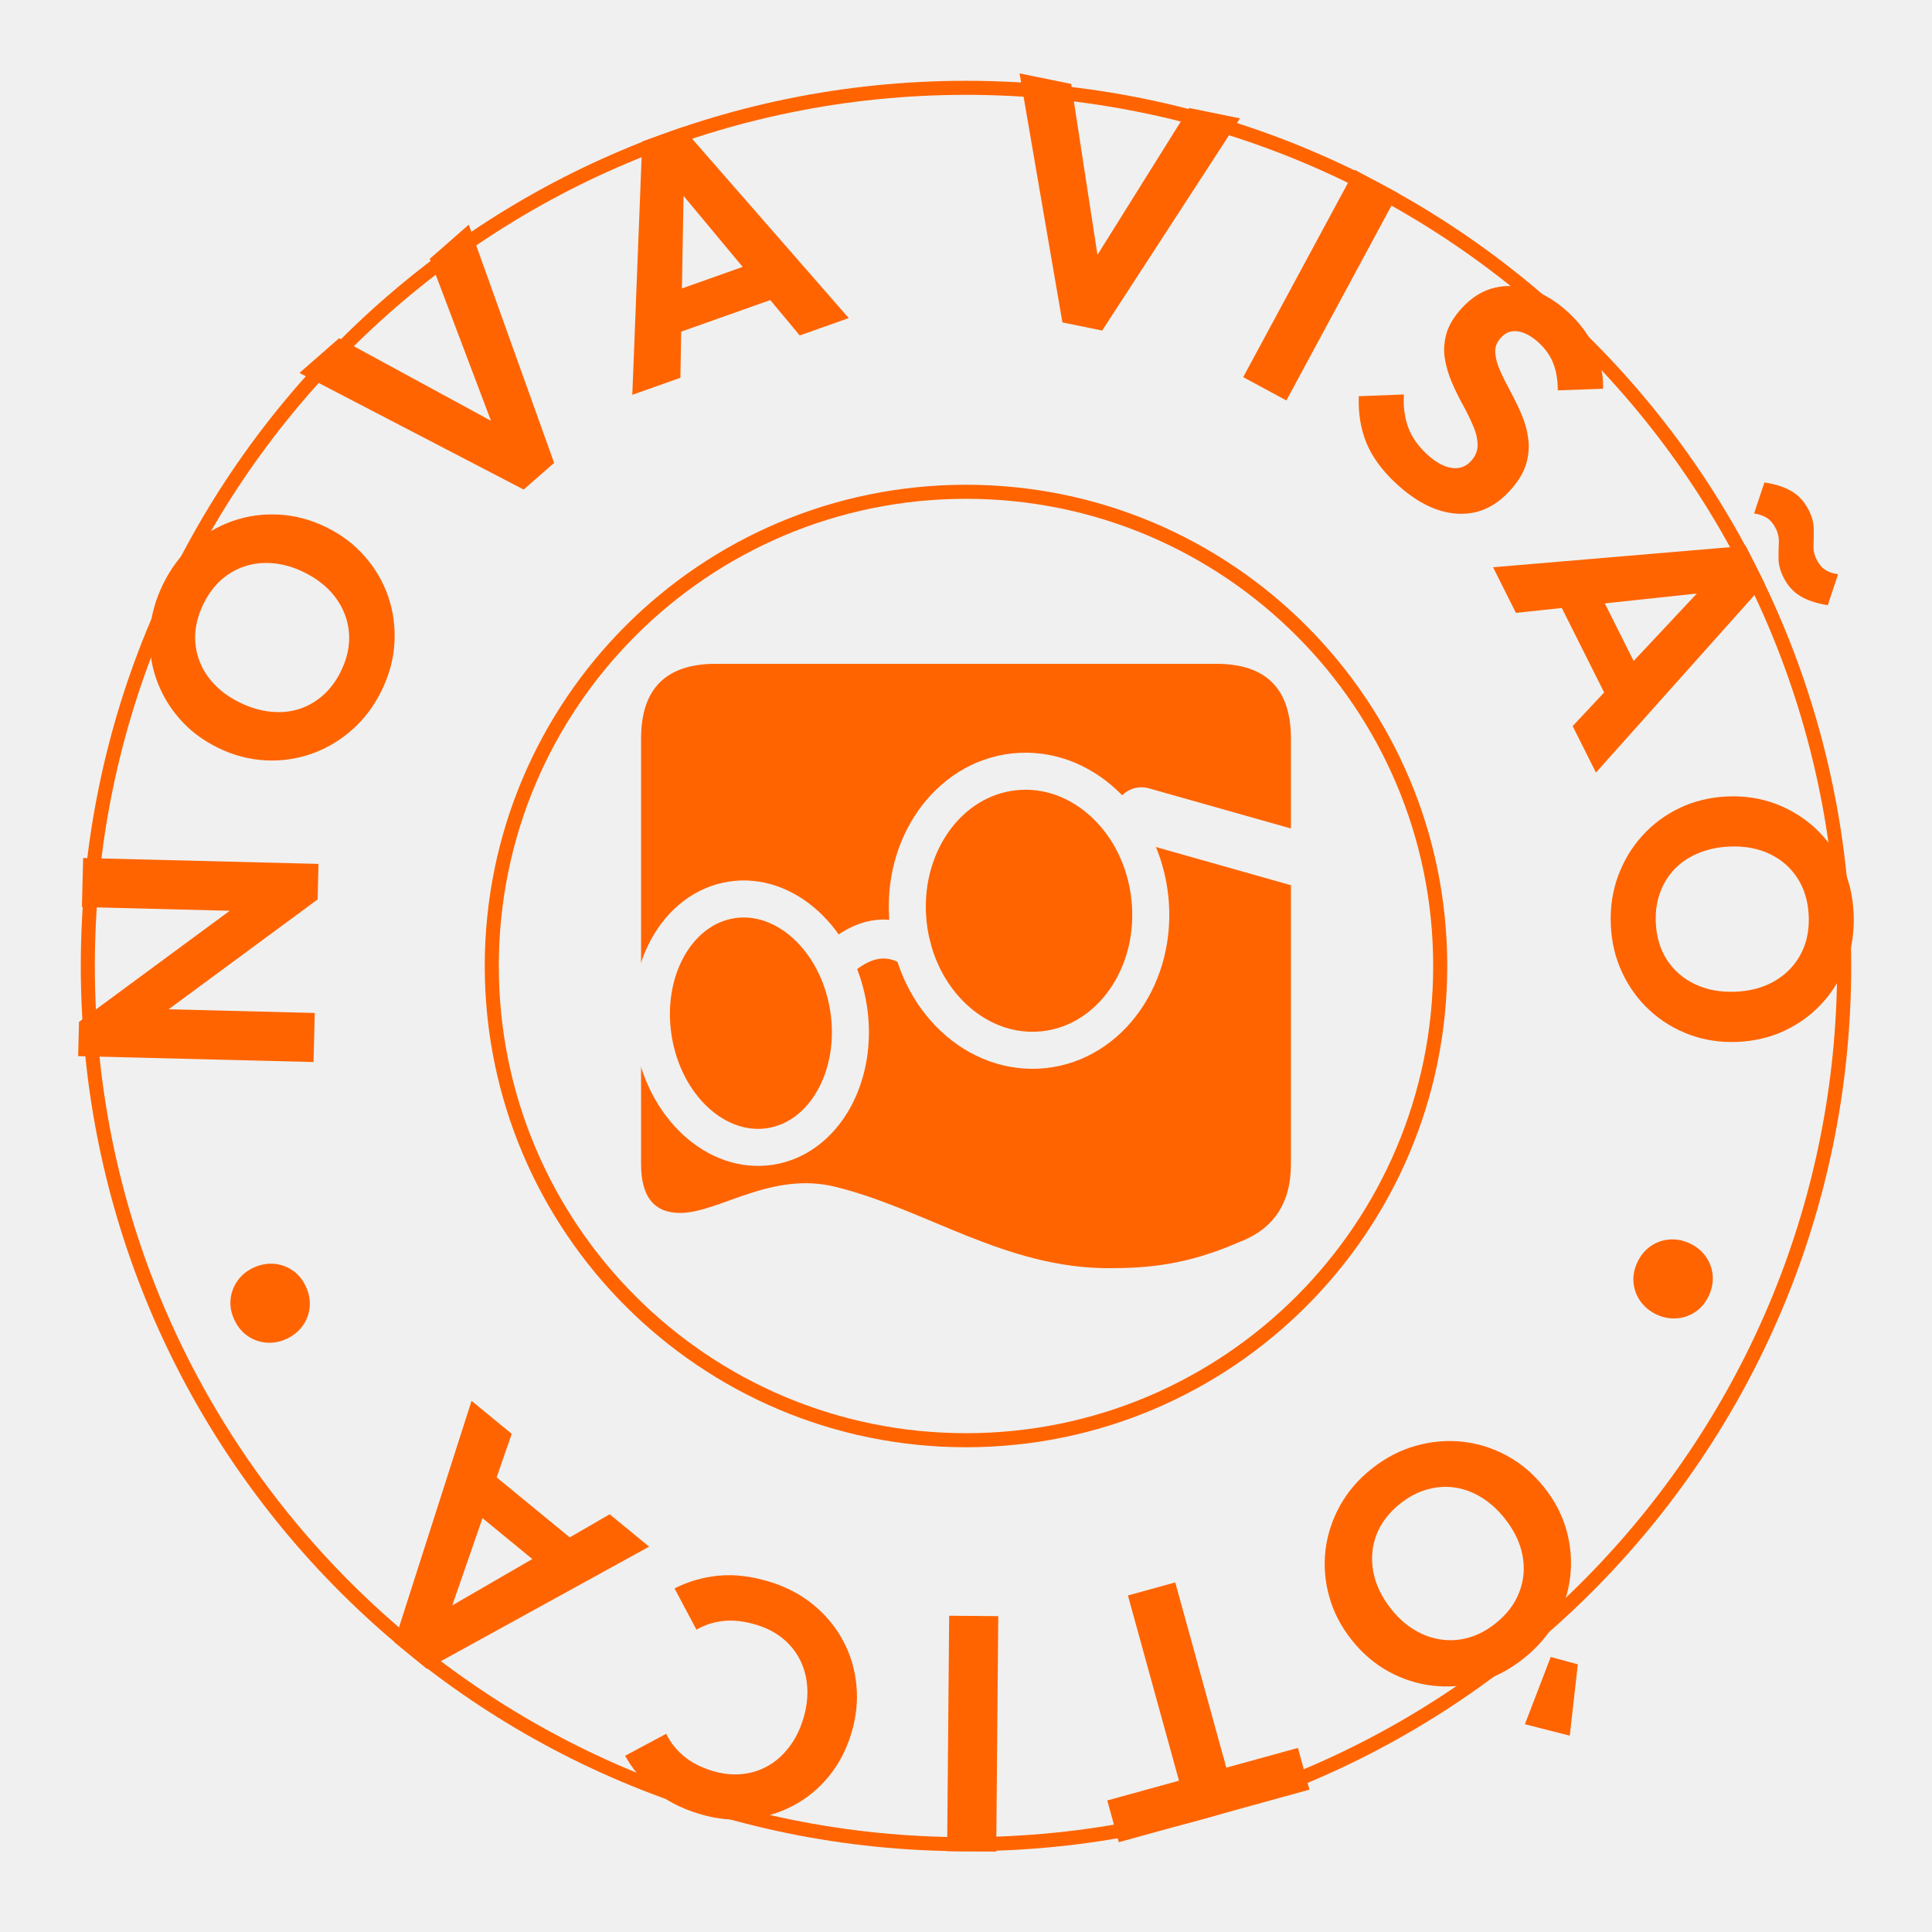
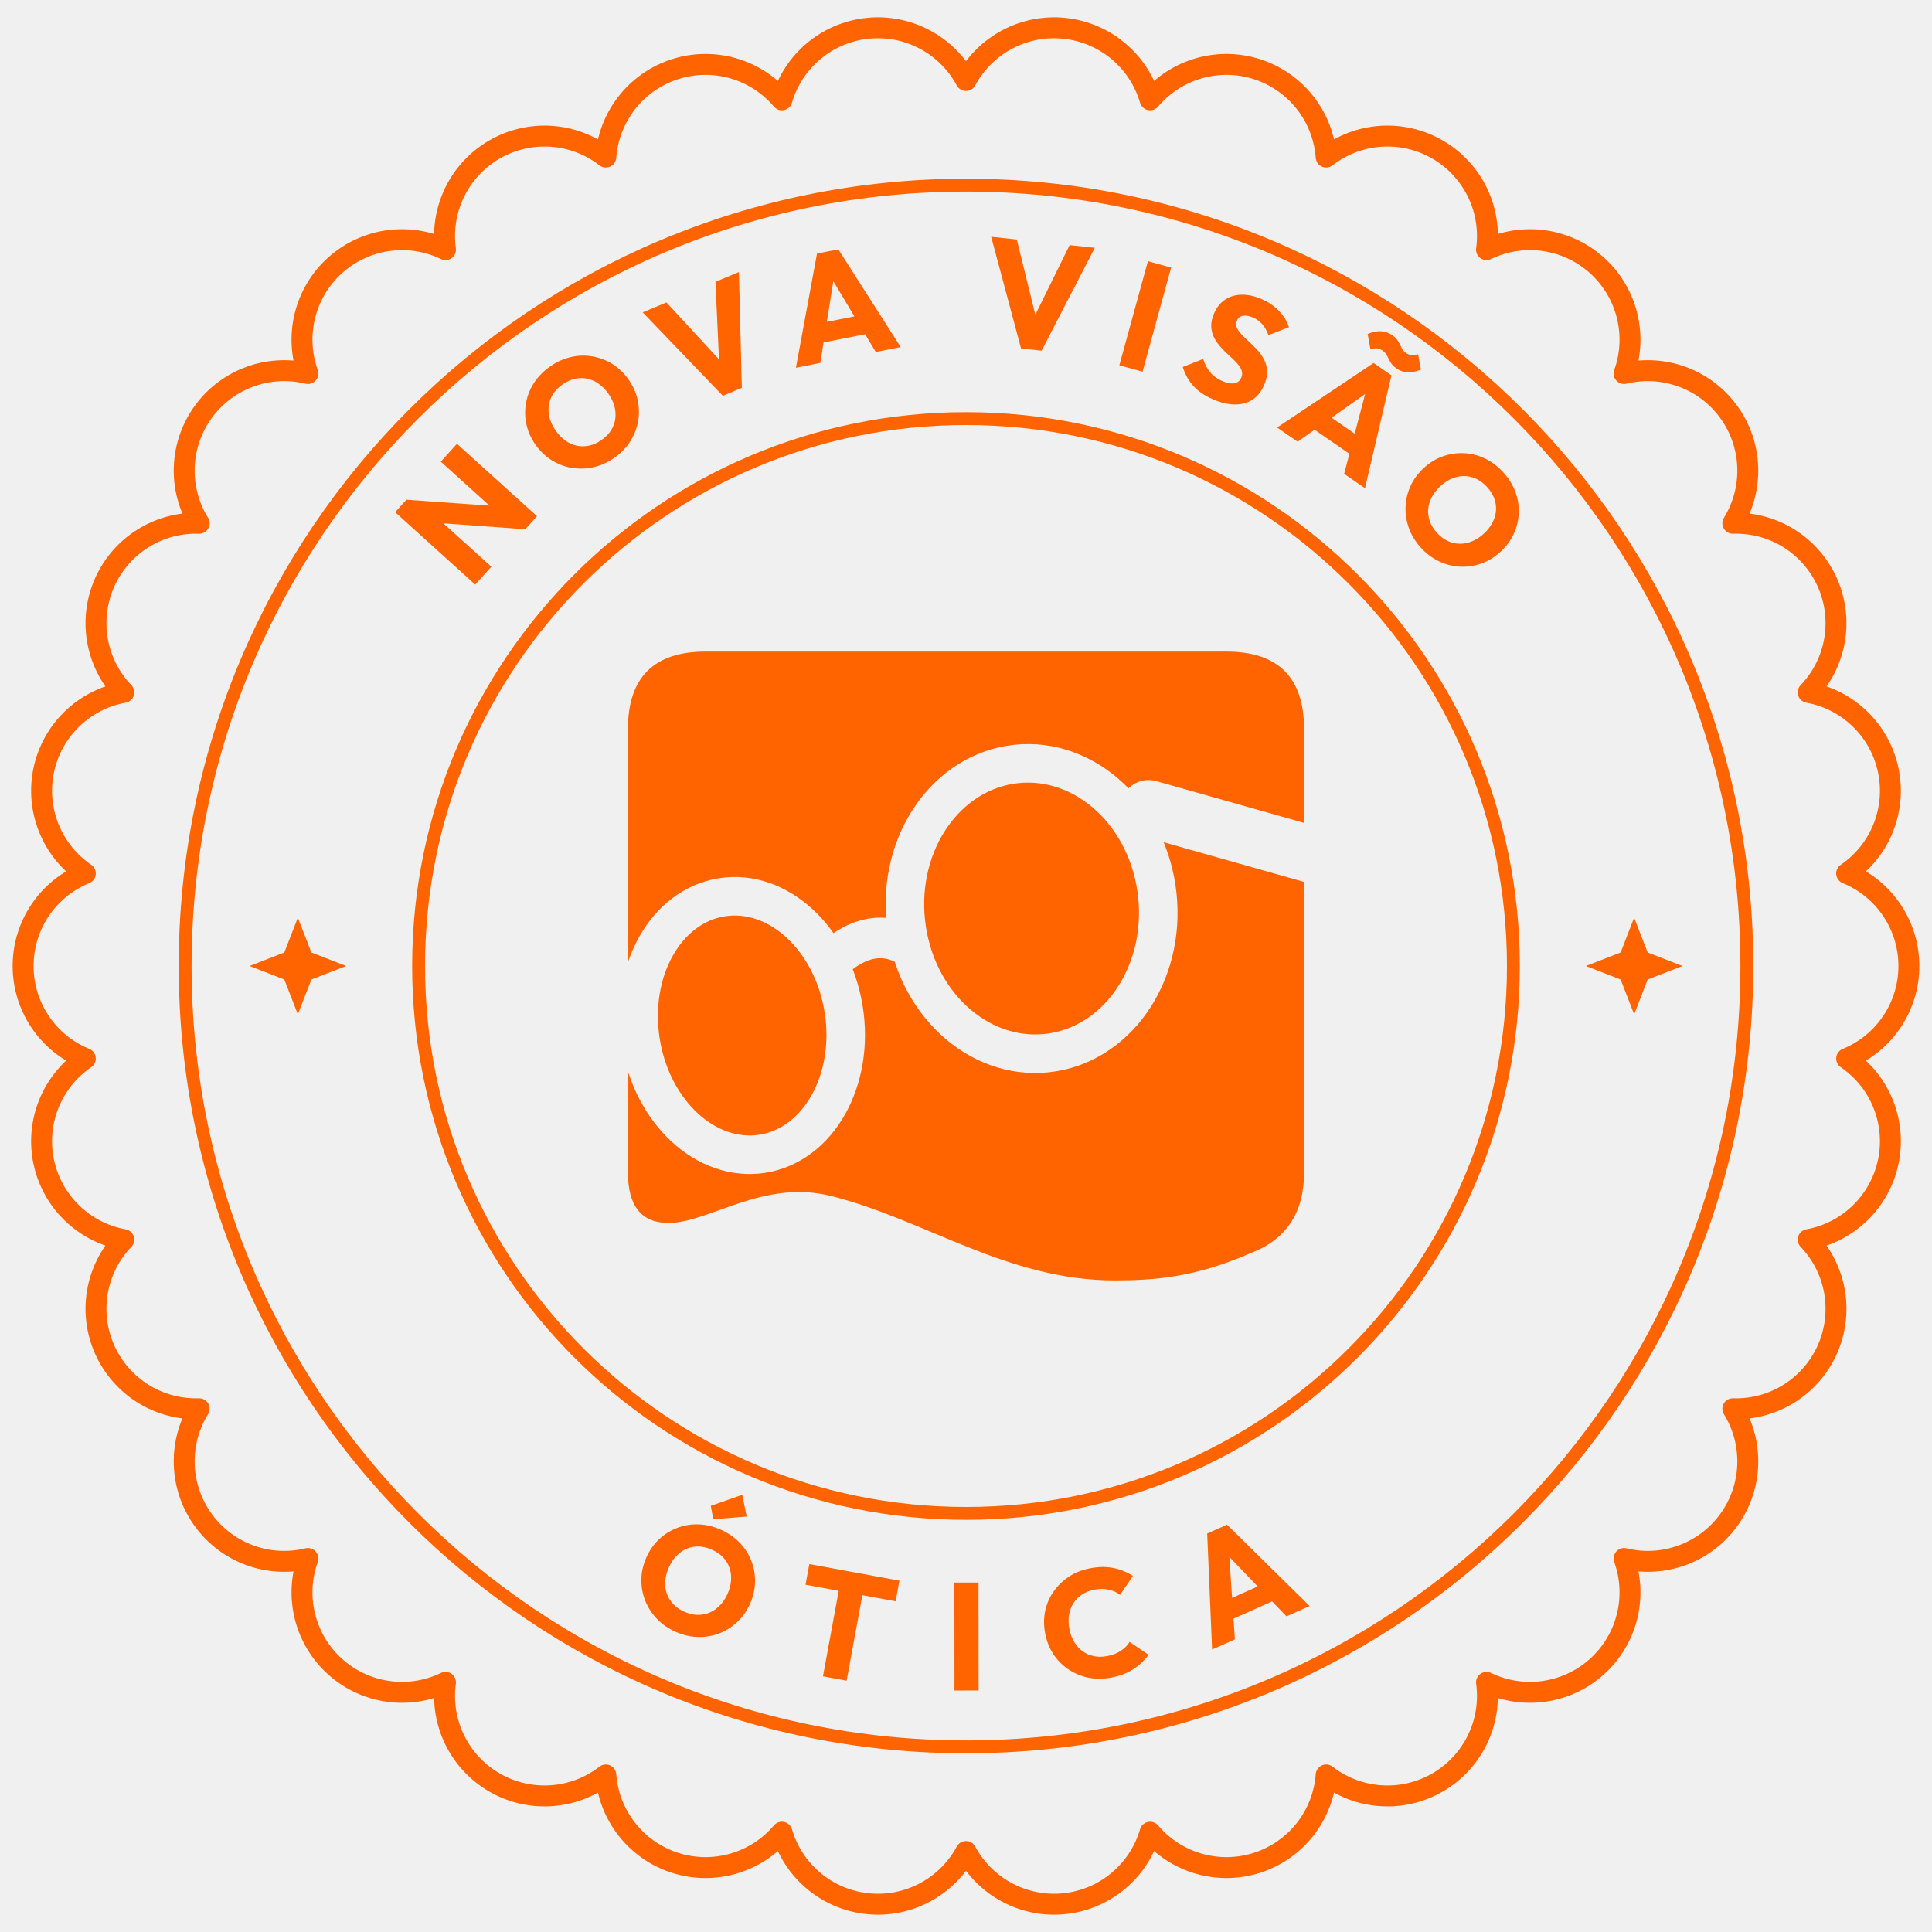
- <svg xmlns="http://www.w3.org/2000/svg" viewBox="0 0 220 220" role="img" aria-label="Nova Visão ótica">
+ <svg xmlns="http://www.w3.org/2000/svg" viewBox="0 0 240 240" role="img" aria-label="Nova Visão ótica">
  <defs>
    <mask id="k" maskUnits="userSpaceOnUse" x="-30" y="-30" width="170" height="170">
      <rect x="-30" y="-30" width="170" height="170" fill="#fff" />
      <g>
        <g fill="none" stroke="#000" stroke-width="5.7" stroke-linecap="round">
          <ellipse cx="16.9" cy="55.3" rx="15.2" ry="19.2" transform="rotate(-9 16.9 55.3)" />
          <ellipse cx="59.7" cy="38.0" rx="18.7" ry="21.5" transform="rotate(-6 59.7 38.0)" />
          <path d="M30.1 45.7Q36 40.3 41.6 43.6" stroke-width="6" />
        </g>
        <path d="M77 23.2L106 31.4" stroke="#000" stroke-width="8.4" stroke-linecap="round" fill="none" />
      </g>
    </mask>
  </defs>
-   <circle cx="110" cy="110" r="100" fill="none" stroke="#FF6400" stroke-width="1.6" />
-   <circle cx="110" cy="110" r="54" fill="none" stroke="#FF6400" stroke-width="1.6" />
-   <path d="M2.65 0.00L2.65 -26.81L6.55 -26.81L8.24 -21.53L8.24 0.00L2.65 0.00ZM21.17 0.00L5.32 -20.41L6.55 -26.81L22.41 -6.39L21.17 0.00ZM21.17 0.00L19.63 -5.18L19.63 -26.81L25.22 -26.81L25.22 0.00L21.17 0.00Z" transform="translate(110 110) rotate(-88.56) translate(-15.45 -74)" fill="#FF6400" />
-   <path d="M46.22 0.44Q43.24 0.44 40.69 -0.63Q38.14 -1.69 36.22 -3.58Q34.31 -5.47 33.24 -8.00Q32.17 -10.53 32.17 -13.44Q32.17 -16.37 33.24 -18.87Q34.30 -21.37 36.19 -23.26Q38.09 -25.15 40.63 -26.20Q43.17 -27.24 46.15 -27.24Q49.13 -27.24 51.67 -26.20Q54.21 -25.15 56.12 -23.26Q58.02 -21.37 59.08 -18.85Q60.15 -16.33 60.15 -13.40Q60.15 -10.49 59.08 -7.97Q58.02 -5.45 56.13 -3.56Q54.23 -1.68 51.70 -0.62Q49.17 0.44 46.22 0.44ZM46.15 -4.69Q48.64 -4.69 50.49 -5.79Q52.35 -6.90 53.39 -8.87Q54.43 -10.84 54.43 -13.44Q54.43 -15.38 53.83 -16.96Q53.24 -18.55 52.14 -19.71Q51.03 -20.87 49.52 -21.50Q48.01 -22.12 46.15 -22.12Q43.68 -22.12 41.83 -21.03Q39.97 -19.95 38.93 -17.99Q37.89 -16.04 37.89 -13.44Q37.89 -11.49 38.49 -9.87Q39.08 -8.25 40.17 -7.10Q41.26 -5.95 42.79 -5.32Q44.31 -4.69 46.15 -4.69Z" transform="translate(110 110) rotate(-64.05) translate(-47.1 -74)" fill="#FF6400" />
-   <path d="M74.44 0.00L63.98 -26.81L69.98 -26.81L77.99 -5.12L75.60 -5.12L83.70 -26.81L89.61 -26.81L79.05 0.00L74.44 0.00Z" transform="translate(110 110) rotate(-41.21) translate(-76.59 -74)" fill="#FF6400" />
-   <path d="M90.53 0.00L101.24 -26.81L106.06 -26.81L116.68 0.00L110.76 0.00L102.60 -22.12L104.62 -22.12L96.34 0.00L90.53 0.00ZM96.42 -4.92L96.42 -9.53L110.92 -9.53L110.92 -4.92L96.42 -4.92Z" transform="translate(110 110) rotate(-19.53) translate(-104.6 -74)" fill="#FF6400" />
-   <path d="M140.83 0.00L130.38 -26.81L136.38 -26.81L144.39 -5.12L142.00 -5.12L150.10 -26.81L156.00 -26.81L145.45 0.00L140.83 0.00Z" transform="translate(110 110) rotate(11.53) translate(-144.72 -74)" fill="#FF6400" />
-   <path d="M162.38 0.00L162.38 -26.81L167.97 -26.81L167.97 0.00L162.38 0.00Z" transform="translate(110 110) rotate(28.34) translate(-166.43 -74)" fill="#FF6400" />
-   <path d="M183.69 0.41Q180.42 0.41 178.08 -0.68Q175.73 -1.77 173.83 -3.98L177.46 -7.62Q178.71 -6.09 180.27 -5.26Q181.84 -4.42 184.01 -4.42Q185.98 -4.42 187.10 -5.17Q188.22 -5.92 188.22 -7.23Q188.22 -8.38 187.53 -9.11Q186.85 -9.84 185.73 -10.34Q184.60 -10.85 183.25 -11.30Q181.90 -11.74 180.56 -12.33Q179.21 -12.92 178.09 -13.79Q176.97 -14.66 176.28 -16.02Q175.60 -17.37 175.60 -19.41Q175.60 -21.87 176.80 -23.62Q177.99 -25.36 180.08 -26.29Q182.18 -27.21 184.86 -27.21Q187.64 -27.21 189.91 -26.21Q192.18 -25.20 193.63 -23.53L189.98 -19.89Q188.80 -21.16 187.55 -21.77Q186.31 -22.39 184.76 -22.39Q183.08 -22.39 182.11 -21.74Q181.15 -21.10 181.15 -19.91Q181.15 -18.85 181.83 -18.20Q182.52 -17.54 183.64 -17.06Q184.76 -16.58 186.11 -16.13Q187.46 -15.67 188.81 -15.08Q190.15 -14.49 191.27 -13.56Q192.39 -12.64 193.08 -11.22Q193.76 -9.80 193.76 -7.70Q193.76 -3.90 191.08 -1.75Q188.39 0.41 183.69 0.41Z" transform="translate(110 110) rotate(42.89) translate(-185.22 -74)" fill="#FF6400" />
-   <path d="M197.98 0.00L208.69 -26.81L213.51 -26.81L224.13 0.00L218.21 0.00L210.05 -22.12L212.07 -22.12L203.79 0.00L197.98 0.00ZM203.87 -4.92L203.87 -9.53L218.37 -9.53L218.37 -4.92L203.87 -4.92ZM213.83 -29.05Q212.60 -29.05 211.71 -29.48Q210.82 -29.92 210.07 -30.34Q209.33 -30.76 208.45 -30.76Q207.55 -30.76 206.95 -30.41Q206.35 -30.05 205.82 -29.32L203.19 -31.95Q204.27 -33.49 205.48 -34.27Q206.68 -35.05 208.28 -35.05Q209.52 -35.05 210.40 -34.62Q211.28 -34.20 212.05 -33.77Q212.81 -33.33 213.65 -33.33Q214.60 -33.33 215.20 -33.69Q215.80 -34.04 216.29 -34.77L218.92 -32.14Q217.83 -30.61 216.63 -29.83Q215.43 -29.05 213.83 -29.05Z" transform="translate(110 110) rotate(63.38) translate(-211.68 -74)" fill="#FF6400" />
-   <path d="M241.38 0.44Q238.39 0.44 235.84 -0.63Q233.29 -1.69 231.38 -3.58Q229.46 -5.47 228.39 -8.00Q227.33 -10.53 227.33 -13.44Q227.33 -16.37 228.39 -18.87Q229.45 -21.37 231.34 -23.26Q233.24 -25.15 235.78 -26.20Q238.32 -27.24 241.30 -27.24Q244.28 -27.24 246.82 -26.20Q249.36 -25.15 251.27 -23.26Q253.18 -21.37 254.24 -18.85Q255.30 -16.33 255.30 -13.40Q255.30 -10.49 254.24 -7.97Q253.18 -5.45 251.28 -3.56Q249.39 -1.68 246.85 -0.62Q244.32 0.44 241.38 0.44ZM241.30 -4.69Q243.79 -4.69 245.65 -5.79Q247.50 -6.90 248.54 -8.87Q249.58 -10.84 249.58 -13.44Q249.58 -15.38 248.99 -16.96Q248.39 -18.55 247.29 -19.71Q246.18 -20.87 244.67 -21.50Q243.16 -22.12 241.30 -22.12Q238.84 -22.12 236.98 -21.03Q235.12 -19.95 234.08 -17.99Q233.04 -16.04 233.04 -13.44Q233.04 -11.49 233.64 -9.87Q234.23 -8.25 235.32 -7.10Q236.42 -5.95 237.94 -5.32Q239.46 -4.69 241.30 -4.69Z" transform="translate(110 110) rotate(87.51) translate(-242.85 -74)" fill="#FF6400" />
-   <path d="M276.67 -9.55Q275.36 -9.55 274.34 -10.15Q273.32 -10.75 272.75 -11.78Q272.18 -12.81 272.18 -14.05Q272.18 -15.28 272.75 -16.30Q273.32 -17.32 274.34 -17.93Q275.36 -18.53 276.67 -18.53Q277.97 -18.53 278.97 -17.93Q279.98 -17.32 280.55 -16.30Q281.12 -15.28 281.12 -14.05Q281.12 -12.81 280.55 -11.78Q279.98 -10.75 278.97 -10.15Q277.97 -9.55 276.67 -9.55Z" transform="translate(110 110) rotate(114.86) translate(-278.17 -74)" fill="#FF6400" />
-   <path d="M312.03 0.44Q309.05 0.44 306.50 -0.63Q303.95 -1.69 302.03 -3.58Q300.12 -5.47 299.05 -8.00Q297.98 -10.53 297.98 -13.44Q297.98 -16.37 299.04 -18.87Q300.10 -21.37 302.00 -23.26Q303.90 -25.15 306.44 -26.20Q308.97 -27.24 311.96 -27.24Q314.94 -27.24 317.48 -26.20Q320.02 -25.15 321.93 -23.26Q323.83 -21.37 324.89 -18.85Q325.95 -16.33 325.95 -13.40Q325.95 -10.49 324.89 -7.97Q323.83 -5.45 321.94 -3.56Q320.04 -1.68 317.51 -0.62Q314.98 0.44 312.03 0.44ZM311.96 -4.69Q314.44 -4.69 316.30 -5.79Q318.16 -6.90 319.20 -8.87Q320.24 -10.84 320.24 -13.44Q320.24 -15.38 319.64 -16.96Q319.05 -18.55 317.94 -19.71Q316.84 -20.87 315.33 -21.50Q313.82 -22.12 311.96 -22.12Q309.49 -22.12 307.64 -21.03Q305.78 -19.95 304.74 -17.99Q303.70 -16.04 303.70 -13.44Q303.70 -11.49 304.29 -9.87Q304.89 -8.25 305.98 -7.10Q307.07 -5.95 308.60 -5.32Q310.12 -4.69 311.96 -4.69ZM309.38 -29.02L307.48 -31.59L313.24 -37.39L316.44 -33.20L309.38 -29.02Z" transform="translate(110 110) rotate(141.64) translate(-312.76 -74)" fill="#FF6400" />
-   <path d="M338.08 0.00L338.08 -26.33L343.67 -26.33L343.67 0.00L338.08 0.00ZM329.62 -21.88L329.62 -26.81L352.14 -26.81L352.14 -21.88L329.62 -21.88Z" transform="translate(110 110) rotate(164.59) translate(-342.4 -74)" fill="#FF6400" />
-   <path d="M358.63 0.00L358.63 -26.81L364.22 -26.81L364.22 0.00L358.63 0.00Z" transform="translate(110 110) rotate(180.5) translate(-362.95 -74)" fill="#FF6400" />
-   <path d="M385.14 0.41Q382.17 0.41 379.63 -0.64Q377.09 -1.68 375.19 -3.57Q373.29 -5.46 372.25 -7.99Q371.21 -10.51 371.21 -13.42Q371.21 -16.34 372.25 -18.86Q373.29 -21.37 375.18 -23.23Q377.07 -25.10 379.61 -26.16Q382.14 -27.21 385.12 -27.21Q388.32 -27.21 390.78 -26.18Q393.24 -25.14 395.11 -23.34L391.36 -19.58Q390.28 -20.76 388.73 -21.42Q387.17 -22.09 385.12 -22.09Q383.31 -22.09 381.81 -21.47Q380.31 -20.86 379.22 -19.71Q378.12 -18.55 377.53 -16.95Q376.93 -15.35 376.93 -13.42Q376.93 -11.47 377.53 -9.87Q378.12 -8.27 379.22 -7.11Q380.31 -5.96 381.81 -5.34Q383.31 -4.72 385.12 -4.72Q387.28 -4.72 388.84 -5.38Q390.41 -6.04 391.52 -7.24L395.28 -3.47Q393.39 -1.65 390.90 -0.62Q388.41 0.41 385.14 0.41Z" transform="translate(110 110) rotate(196.94) translate(-384.18 -74)" fill="#FF6400" />
-   <path d="M399.10 0.00L409.82 -26.81L414.63 -26.81L425.26 0.00L419.34 0.00L411.17 -22.12L413.20 -22.12L404.91 0.00L399.10 0.00ZM404.99 -4.92L404.99 -9.53L419.49 -9.53L419.49 -4.92L404.99 -4.92Z" transform="translate(110 110) rotate(219.39) translate(-413.17 -74)" fill="#FF6400" />
-   <path d="M444.92 -9.55Q443.61 -9.55 442.59 -10.15Q441.57 -10.75 441.00 -11.78Q440.43 -12.81 440.43 -14.05Q440.43 -15.28 441.00 -16.30Q441.57 -17.32 442.59 -17.93Q443.61 -18.53 444.92 -18.53Q446.22 -18.53 447.22 -17.93Q448.23 -17.32 448.80 -16.30Q449.37 -15.28 449.37 -14.05Q449.37 -12.81 448.80 -11.78Q448.23 -10.75 447.22 -10.15Q446.22 -9.55 444.92 -9.55Z" transform="translate(110 110) rotate(245.14) translate(-446.43 -74)" fill="#FF6400" />
-   <g transform="translate(73 75.59) scale(0.74)">
+   <path d="M120 10A12.42 12.42 0 0 1 142.87 12.4A12.42 12.42 0 0 1 164.74 19.51A12.42 12.42 0 0 1 184.66 31.01A12.42 12.42 0 0 1 201.75 46.4A12.42 12.42 0 0 1 215.26 65A12.42 12.42 0 0 1 224.62 86.01A12.42 12.42 0 0 1 229.4 108.5A12.42 12.42 0 0 1 229.4 131.5A12.42 12.42 0 0 1 224.62 153.99A12.42 12.42 0 0 1 215.26 175A12.42 12.42 0 0 1 201.75 193.6A12.42 12.42 0 0 1 184.66 208.99A12.42 12.42 0 0 1 164.74 220.49A12.42 12.42 0 0 1 142.87 227.6A12.42 12.42 0 0 1 120 230A12.42 12.42 0 0 1 97.13 227.6A12.42 12.42 0 0 1 75.26 220.49A12.42 12.42 0 0 1 55.34 208.99A12.42 12.42 0 0 1 38.25 193.6A12.42 12.42 0 0 1 24.74 175A12.42 12.42 0 0 1 15.38 153.99A12.42 12.42 0 0 1 10.6 131.5A12.42 12.42 0 0 1 10.6 108.5A12.42 12.42 0 0 1 15.38 86.01A12.42 12.42 0 0 1 24.74 65A12.42 12.42 0 0 1 38.25 46.4A12.42 12.42 0 0 1 55.34 31.01A12.42 12.42 0 0 1 75.26 19.51A12.42 12.42 0 0 1 97.13 12.4A12.42 12.42 0 0 1 120 10Z" fill="none" stroke="#FF6400" stroke-width="2.6" stroke-linejoin="round" />
+   <circle cx="120" cy="120" r="97" fill="none" stroke="#FF6400" stroke-width="1.6" />
+   <circle cx="120" cy="120" r="68" fill="none" stroke="#FF6400" stroke-width="1.6" />
+   <g fill="#FF6400">
+     <path d="M1.28 0.00L1.28 -13.41L3.37 -13.41L4.27 -10.73L4.27 0.00L1.28 0.00ZM10.54 0.00L2.64 -10.13L3.37 -13.41L11.28 -3.29L10.54 0.00ZM10.54 0.00L9.74 -2.67L9.74 -13.41L12.73 -13.41L12.73 0.00L10.54 0.00Z" transform="translate(120 120) rotate(-47.89) translate(-7.01 -77)" />
+     <path d="M24.75 0.23Q23.24 0.23 21.95 -0.30Q20.66 -0.84 19.70 -1.78Q18.73 -2.73 18.20 -3.99Q17.66 -5.26 17.66 -6.73Q17.66 -8.20 18.19 -9.45Q18.72 -10.71 19.68 -11.65Q20.63 -12.60 21.92 -13.12Q23.20 -13.64 24.71 -13.64Q26.22 -13.64 27.50 -13.12Q28.79 -12.60 29.74 -11.65Q30.70 -10.71 31.24 -9.44Q31.77 -8.18 31.77 -6.71Q31.77 -5.24 31.24 -3.98Q30.70 -2.72 29.75 -1.77Q28.79 -0.83 27.52 -0.30Q26.24 0.23 24.75 0.23ZM24.71 -2.49Q25.92 -2.49 26.81 -3.02Q27.71 -3.55 28.21 -4.51Q28.71 -5.46 28.71 -6.73Q28.71 -7.67 28.42 -8.44Q28.14 -9.21 27.61 -9.77Q27.08 -10.33 26.34 -10.63Q25.61 -10.92 24.71 -10.92Q23.51 -10.92 22.61 -10.40Q21.72 -9.88 21.22 -8.93Q20.72 -7.99 20.72 -6.73Q20.72 -5.78 21.00 -4.99Q21.29 -4.21 21.82 -3.65Q22.34 -3.10 23.08 -2.79Q23.82 -2.49 24.71 -2.49Z" transform="translate(120 120) rotate(-34.92) translate(-24.44 -77)" />
+     <path d="M40.33 0.00L35.16 -13.41L38.36 -13.41L42.29 -2.56L40.98 -2.56L44.96 -13.41L48.12 -13.41L42.89 0.00L40.33 0.00Z" transform="translate(120 120) rotate(-22.76) translate(-40.78 -77)" />
+     <path d="M50.03 0.00L55.34 -13.41L58.04 -13.41L63.30 0.00L60.14 0.00L56.13 -11.13L57.21 -11.13L53.12 0.00L50.03 0.00ZM53.05 -2.42L53.05 -4.85L60.35 -4.85L60.35 -2.42L53.05 -2.42Z" transform="translate(120 120) rotate(-11.14) translate(-56.4 -77)" />
+     <path d="M78.21 0.00L73.05 -13.41L76.25 -13.41L80.18 -2.56L78.87 -2.56L82.85 -13.41L86.00 -13.41L80.78 0.00L78.21 0.00Z" transform="translate(120 120) rotate(6.07) translate(-79.52 -77)" />
+     <path d="M90.62 0.00L90.62 -13.41L93.61 -13.41L93.61 0.00L90.62 0.00Z" transform="translate(120 120) rotate(15.34) translate(-91.99 -77)" />
+     <path d="M103.00 0.21Q101.35 0.21 100.15 -0.33Q98.96 -0.86 97.98 -1.97L99.91 -3.90Q100.56 -3.14 101.35 -2.74Q102.13 -2.33 103.19 -2.33Q104.13 -2.33 104.66 -2.67Q105.18 -3.02 105.18 -3.63Q105.18 -4.17 104.84 -4.52Q104.50 -4.86 103.94 -5.11Q103.38 -5.36 102.70 -5.58Q102.03 -5.80 101.36 -6.10Q100.69 -6.40 100.13 -6.84Q99.57 -7.29 99.23 -7.97Q98.89 -8.64 98.89 -9.66Q98.89 -10.91 99.49 -11.79Q100.09 -12.68 101.16 -13.15Q102.22 -13.62 103.60 -13.62Q105.01 -13.62 106.18 -13.12Q107.35 -12.63 108.10 -11.78L106.16 -9.85Q105.56 -10.48 104.94 -10.78Q104.32 -11.09 103.55 -11.09Q102.76 -11.09 102.31 -10.79Q101.85 -10.50 101.85 -9.95Q101.85 -9.44 102.19 -9.13Q102.53 -8.82 103.09 -8.58Q103.65 -8.35 104.33 -8.12Q105.00 -7.89 105.67 -7.60Q106.34 -7.30 106.90 -6.83Q107.46 -6.37 107.81 -5.65Q108.15 -4.94 108.15 -3.90Q108.15 -1.97 106.78 -0.88Q105.41 0.21 103.00 0.21Z" transform="translate(120 120) rotate(23.55) translate(-103.03 -77)" />
+     <path d="M111.70 0.00L117.01 -13.41L119.71 -13.41L124.97 0.00L121.82 0.00L117.80 -11.13L118.88 -11.13L114.80 0.00L111.70 0.00ZM114.72 -2.42L114.72 -4.85L122.03 -4.85L122.03 -2.42L114.72 -2.42ZM119.73 -14.47Q119.12 -14.47 118.67 -14.68Q118.23 -14.90 117.85 -15.11Q117.48 -15.31 117.05 -15.31Q116.60 -15.31 116.30 -15.13Q115.99 -14.95 115.73 -14.58L114.35 -15.96Q114.89 -16.78 115.51 -17.17Q116.13 -17.57 116.94 -17.57Q117.56 -17.57 118.00 -17.36Q118.45 -17.15 118.83 -16.93Q119.21 -16.72 119.62 -16.72Q120.09 -16.72 120.39 -16.90Q120.70 -17.08 120.94 -17.45L122.32 -16.07Q121.78 -15.27 121.16 -14.87Q120.55 -14.47 119.73 -14.47Z" transform="translate(120 120) rotate(34.62) translate(-117.9 -77)" />
+     <path d="M135.12 0.23Q133.61 0.23 132.32 -0.30Q131.03 -0.84 130.07 -1.78Q129.10 -2.73 128.57 -3.99Q128.03 -5.26 128.03 -6.73Q128.03 -8.20 128.56 -9.45Q129.10 -10.71 130.05 -11.65Q131.00 -12.60 132.29 -13.12Q133.57 -13.64 135.08 -13.64Q136.59 -13.64 137.87 -13.12Q139.16 -12.60 140.12 -11.65Q141.07 -10.71 141.61 -9.44Q142.14 -8.18 142.14 -6.71Q142.14 -5.24 141.61 -3.98Q141.07 -2.72 140.12 -1.77Q139.17 -0.83 137.89 -0.30Q136.61 0.23 135.12 0.23ZM135.08 -2.49Q136.29 -2.49 137.18 -3.02Q138.08 -3.55 138.58 -4.51Q139.08 -5.46 139.08 -6.73Q139.08 -7.67 138.79 -8.44Q138.51 -9.21 137.98 -9.77Q137.45 -10.33 136.71 -10.63Q135.98 -10.92 135.08 -10.92Q133.88 -10.92 132.99 -10.40Q132.09 -9.88 131.59 -8.93Q131.09 -7.99 131.09 -6.73Q131.09 -5.78 131.38 -4.99Q131.66 -4.21 132.19 -3.65Q132.72 -3.10 133.45 -2.79Q134.19 -2.49 135.08 -2.49Z" transform="translate(120 120) rotate(47.41) translate(-135.09 -77)" />
+     <path d="M7.69 0.23Q6.17 0.23 4.89 -0.30Q3.60 -0.84 2.64 -1.78Q1.67 -2.73 1.14 -3.99Q0.60 -5.26 0.60 -6.73Q0.60 -8.20 1.13 -9.45Q1.66 -10.71 2.62 -11.65Q3.57 -12.60 4.85 -13.12Q6.14 -13.64 7.65 -13.64Q9.16 -13.64 10.44 -13.12Q11.72 -12.60 12.68 -11.65Q13.64 -10.71 14.17 -9.44Q14.71 -8.18 14.71 -6.71Q14.71 -5.24 14.17 -3.98Q13.64 -2.72 12.69 -1.77Q11.73 -0.83 10.45 -0.30Q9.18 0.23 7.69 0.23ZM7.65 -2.49Q8.85 -2.49 9.75 -3.02Q10.65 -3.55 11.15 -4.51Q11.65 -5.46 11.65 -6.73Q11.65 -7.67 11.36 -8.44Q11.08 -9.21 10.54 -9.77Q10.01 -10.33 9.28 -10.63Q8.55 -10.92 7.65 -10.92Q6.45 -10.92 5.55 -10.40Q4.66 -9.88 4.16 -8.93Q3.66 -7.99 3.66 -6.73Q3.66 -5.78 3.94 -4.99Q4.23 -4.21 4.75 -3.65Q5.28 -3.10 6.02 -2.79Q6.75 -2.49 7.65 -2.49ZM6.29 -14.45L5.34 -15.85L8.36 -18.68L9.96 -16.43L6.29 -14.45Z" transform="translate(120 120) rotate(23.78) translate(-7.31 90)" />
+     <path d="M26.78 0.00L26.78 -13.22L29.77 -13.22L29.77 0.00L26.78 0.00ZM22.59 -10.80L22.59 -13.41L33.97 -13.41L33.97 -10.80L22.59 -10.80Z" transform="translate(120 120) rotate(10.43) translate(-28.28 90)" />
+     <path d="M43.23 0.00L43.23 -13.41L46.23 -13.41L46.23 0.00L43.23 0.00Z" transform="translate(120 120) rotate(-0.05) translate(-44.74 90)" />
+     <path d="M62.77 0.21Q61.27 0.21 59.98 -0.31Q58.70 -0.84 57.74 -1.78Q56.78 -2.73 56.25 -3.99Q55.73 -5.25 55.73 -6.72Q55.73 -8.19 56.25 -9.45Q56.78 -10.71 57.74 -11.64Q58.69 -12.57 59.97 -13.10Q61.25 -13.62 62.75 -13.62Q64.34 -13.62 65.59 -13.11Q66.83 -12.60 67.77 -11.70L65.77 -9.69Q65.25 -10.26 64.50 -10.58Q63.74 -10.91 62.75 -10.91Q61.87 -10.91 61.15 -10.61Q60.42 -10.32 59.89 -9.76Q59.37 -9.21 59.08 -8.43Q58.79 -7.66 58.79 -6.72Q58.79 -5.77 59.08 -4.99Q59.37 -4.22 59.89 -3.66Q60.42 -3.11 61.15 -2.81Q61.87 -2.51 62.75 -2.51Q63.78 -2.51 64.54 -2.83Q65.30 -3.14 65.84 -3.72L67.86 -1.71Q66.90 -0.81 65.65 -0.30Q64.41 0.21 62.77 0.21Z" transform="translate(120 120) rotate(-10.72) translate(-61.49 90)" />
+     <path d="M75.75 0.00L81.06 -13.41L83.76 -13.41L89.02 0.00L85.87 0.00L81.85 -11.13L82.94 -11.13L78.85 0.00L75.75 0.00ZM78.77 -2.42L78.77 -4.85L86.08 -4.85L86.08 -2.42L78.77 -2.42Z" transform="translate(120 120) rotate(-24.02) translate(-82.39 90)" />
+     <path d="M37 114L38.68 118.32L43 120L38.68 121.68L37 126L35.32 121.68L31 120L35.32 118.32Z" />
+     <path d="M203 114L204.68 118.32L209 120L204.68 121.68L203 126L201.32 121.68L197 120L201.32 118.32Z" />
+   </g>
+   <g transform="translate(78 80.94) scale(0.84)">
    <g mask="url(#k)">
      <path d="M11.5 0H88.5Q100 0 100 11.5V77Q100 86 92 89C84 92.5 78 93 72 93C56 93 44 84 30 80.5C20 78 12 84.5 6 84.5Q0 84.5 0 77V11.5Q0 0 11.5 0Z" fill="#FF6400" />
    </g>
  </g>
</svg>
